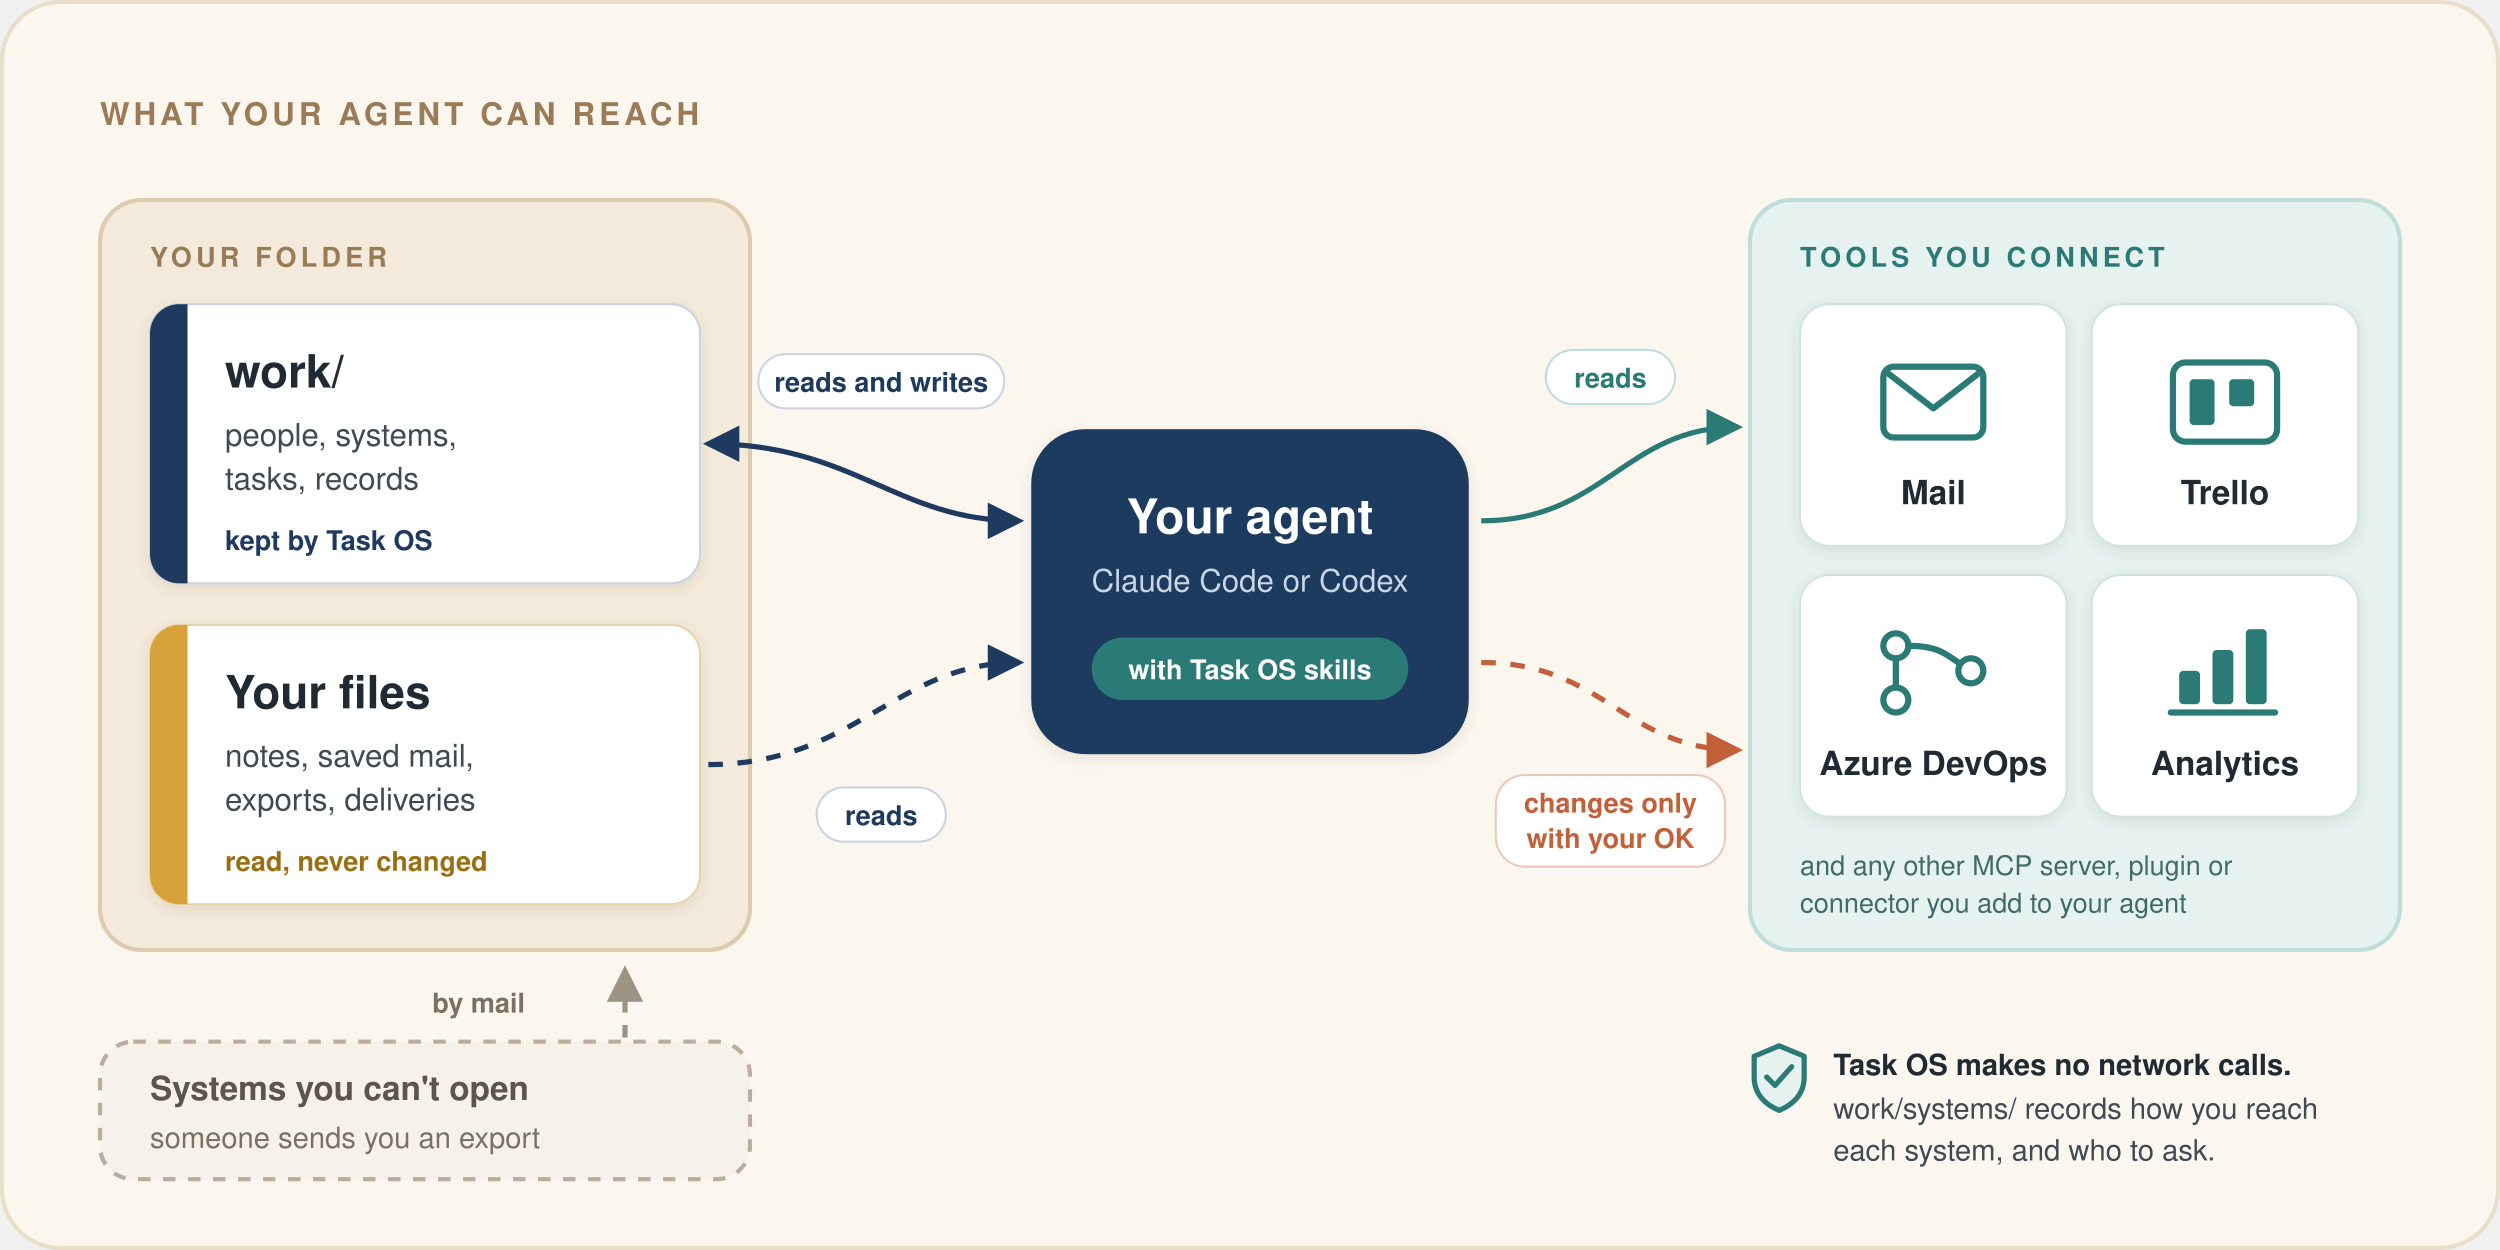
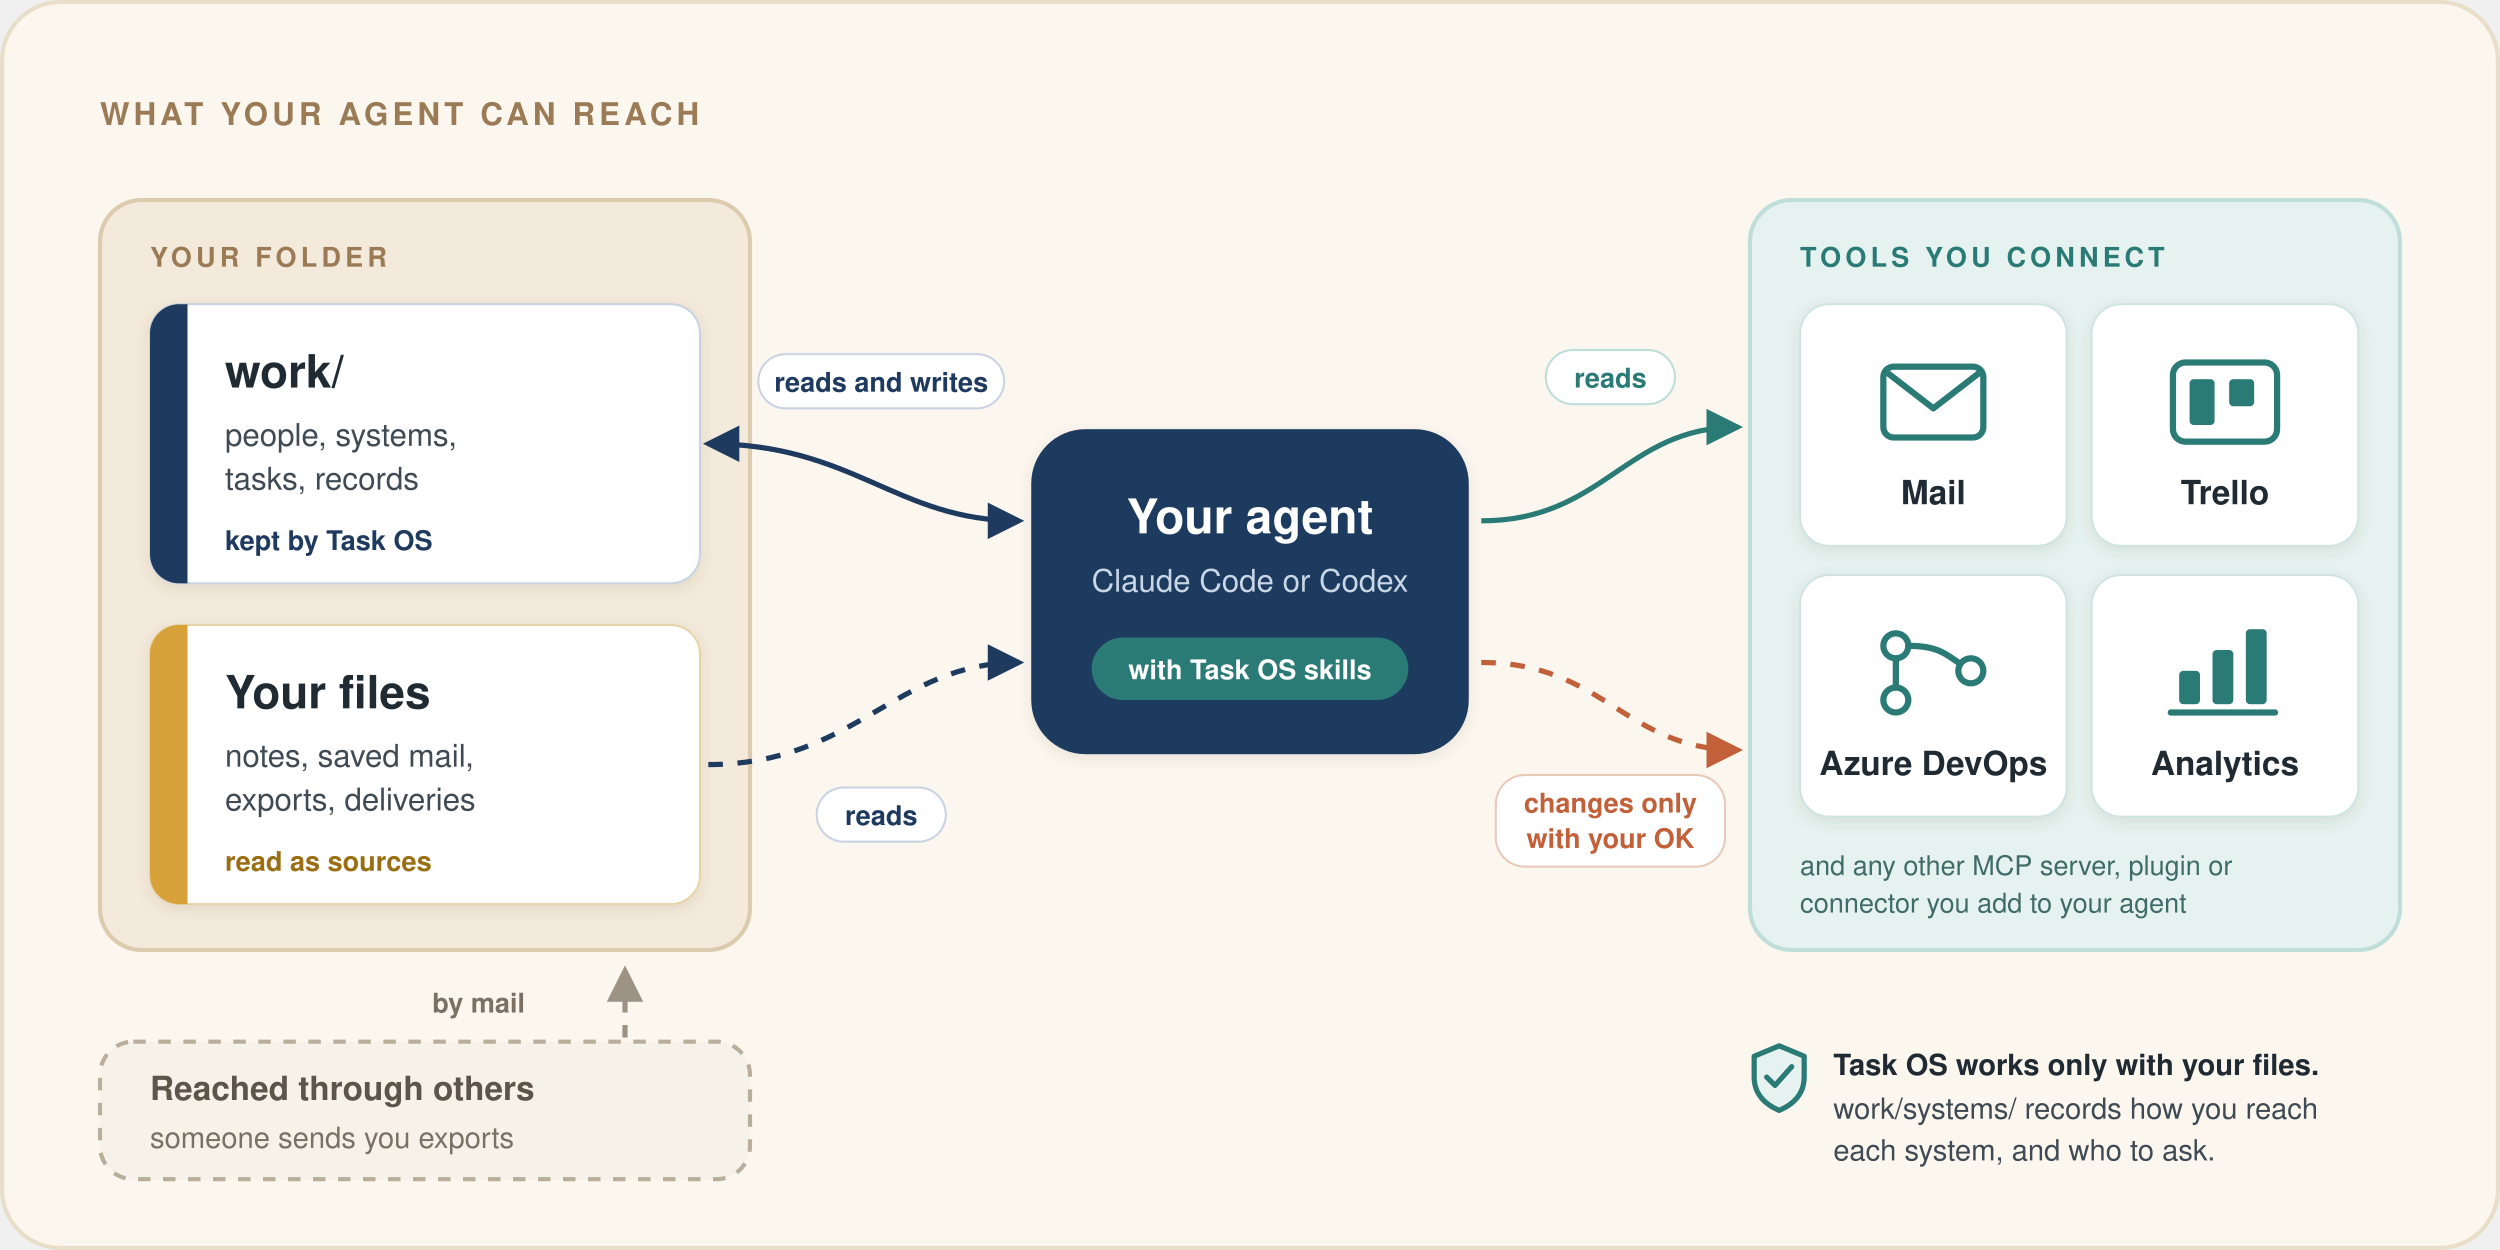
<svg xmlns="http://www.w3.org/2000/svg" viewBox="0 0 1200 600" width="1200" height="600" role="img" aria-labelledby="t d" font-family="'Segoe UI', system-ui, -apple-system, Helvetica, Arial, sans-serif">
  <defs>
    <marker id="aN" viewBox="0 0 10 10" refX="8.5" refY="5" markerWidth="7" markerHeight="7" orient="auto-start-reverse">
      <path d="M0 0 10 5 0 10z" fill="#1F3A5F" />
    </marker>
    <marker id="aT" viewBox="0 0 10 10" refX="8.5" refY="5" markerWidth="7" markerHeight="7" orient="auto-start-reverse">
      <path d="M0 0 10 5 0 10z" fill="#2A7A76" />
    </marker>
    <marker id="aR" viewBox="0 0 10 10" refX="8.5" refY="5" markerWidth="7" markerHeight="7" orient="auto-start-reverse">
      <path d="M0 0 10 5 0 10z" fill="#C2603A" />
    </marker>
    <marker id="aG" viewBox="0 0 10 10" refX="8.5" refY="5" markerWidth="7" markerHeight="7" orient="auto-start-reverse">
      <path d="M0 0 10 5 0 10z" fill="#9C9384" />
    </marker>
    <filter id="sh" x="-10%" y="-10%" width="120%" height="140%">
      <feDropShadow dx="0" dy="2" stdDeviation="3" flood-color="#5B4A30" flood-opacity="0.12" />
    </filter>
  </defs>
  <rect x="1" y="1" width="1198" height="598" rx="28" fill="#FBF7EF" stroke="#E9DEC9" stroke-width="2" />
  <text x="48" y="60" font-size="15" font-weight="700" letter-spacing="2" fill="#9A7B55">WHAT YOUR AGENT CAN REACH</text>
  <rect x="48" y="96" width="312" height="360" rx="20" fill="#F3EADB" stroke="#DCCBAE" stroke-width="2" />
  <text x="72" y="128" font-size="13" font-weight="700" letter-spacing="2" fill="#9A7B55">YOUR FOLDER</text>
  <g filter="url(#sh)">
    <rect x="72" y="146" width="264" height="134" rx="14" fill="#FFFFFF" stroke="#C9D3E1" />
    <rect x="72" y="300" width="264" height="134" rx="14" fill="#FFFFFF" stroke="#E7D3A8" />
  </g>
  <path d="M72 160a14 14 0 0 1 14-14h4v134h-4a14 14 0 0 1-14-14z" fill="#1F3A5F" />
  <path d="M72 314a14 14 0 0 1 14-14h4v134h-4a14 14 0 0 1-14-14z" fill="#D7A23A" />
  <g fill="#1F2A33">
    <text x="108" y="186" font-size="22" font-weight="700">work/</text>
    <text x="108" y="214" font-size="15" fill="#3F4A54">people, systems,</text>
    <text x="108" y="235" font-size="15" fill="#3F4A54">tasks, records</text>
    <text x="108" y="264" font-size="13" font-weight="600" fill="#1F3A5F">kept by Task OS</text>
    <text x="108" y="340" font-size="22" font-weight="700">Your files</text>
    <text x="108" y="368" font-size="15" fill="#3F4A54">notes, saved mail,</text>
    <text x="108" y="389" font-size="15" fill="#3F4A54">exports, deliveries</text>
-     <text x="108" y="418" font-size="13" font-weight="600" fill="#9A6F14">read, never changed</text>
+     <text x="108" y="418" font-size="13" font-weight="600" fill="#9A6F14">read as sources</text>
  </g>
  <rect x="48" y="500" width="312" height="66" rx="16" fill="#F6F2EA" stroke="#B9AE9B" stroke-width="2" stroke-dasharray="6 6" />
-   <text x="72" y="528" font-size="16" font-weight="700" fill="#5D554A">Systems you can't open</text>
-   <text x="72" y="551" font-size="14" fill="#7A7164">someone sends you an export</text>
+   <text x="72" y="528" font-size="16" font-weight="700" fill="#5D554A">Reached through others</text>
+   <text x="72" y="551" font-size="14" fill="#7A7164">someone sends you exports</text>
  <path d="M300 498V466" stroke="#9C9384" stroke-width="2.5" stroke-dasharray="6 6" marker-end="url(#aG)" />
  <text x="252" y="486" font-size="13" font-weight="600" fill="#7A7164" text-anchor="end">by mail</text>
  <g filter="url(#sh)">
    <rect x="495" y="206" width="210" height="156" rx="26" fill="#1F3A5F" />
  </g>
  <text x="600" y="256" font-size="23" font-weight="700" fill="#FFFFFF" text-anchor="middle">Your agent</text>
  <text x="600" y="284" font-size="15" fill="#C9D6E6" text-anchor="middle">Claude Code or Codex</text>
  <rect x="524" y="306" width="152" height="30" rx="15" fill="#2A7A76" />
  <text x="600" y="326" font-size="13" font-weight="700" fill="#FFFFFF" text-anchor="middle">with Task OS skills</text>
  <rect x="840" y="96" width="312" height="360" rx="20" fill="#E6F2F0" stroke="#BFDDD9" stroke-width="2" />
  <text x="864" y="128" font-size="13" font-weight="700" letter-spacing="2" fill="#2A7A76">TOOLS YOU CONNECT</text>
  <g filter="url(#sh)" fill="#FFFFFF" stroke="#CFE4E1">
    <rect x="864" y="146" width="128" height="116" rx="14" />
    <rect x="1004" y="146" width="128" height="116" rx="14" />
    <rect x="864" y="276" width="128" height="116" rx="14" />
    <rect x="1004" y="276" width="128" height="116" rx="14" />
  </g>
  <g transform="translate(928 192)" fill="none" stroke="#2A7A76" stroke-width="3" stroke-linejoin="round">
    <rect x="-24" y="-16" width="48" height="34" rx="5" />
    <path d="M-22-13 0 4 22-13" />
  </g>
  <g transform="translate(1068 192)">
    <rect x="-25" y="-18" width="50" height="38" rx="6" fill="none" stroke="#2A7A76" stroke-width="3" />
    <rect x="-17" y="-10" width="12" height="22" rx="2" fill="#2A7A76" />
    <rect x="2" y="-10" width="12" height="13" rx="2" fill="#2A7A76" />
  </g>
  <g transform="translate(928 322)" fill="none" stroke="#2A7A76" stroke-width="3" stroke-linecap="round">
    <circle cx="-18" cy="-12" r="6" />
    <circle cx="-18" cy="14" r="6" />
    <circle cx="18" cy="0" r="6" />
    <path d="M-18-6v14M-12-12c14 0 18 4 24 8" />
  </g>
  <g transform="translate(1068 322)" fill="#2A7A76">
    <rect x="-22" y="0" width="10" height="16" rx="2" />
    <rect x="-6" y="-10" width="10" height="26" rx="2" />
    <rect x="10" y="-20" width="10" height="36" rx="2" />
    <path d="M-26 20h50" stroke="#2A7A76" stroke-width="3" stroke-linecap="round" />
  </g>
  <g font-size="16" font-weight="700" fill="#1F2A33" text-anchor="middle">
    <text x="928" y="242">Mail</text>
    <text x="1068" y="242">Trello</text>
    <text x="928" y="372">Azure DevOps</text>
    <text x="1068" y="372">Analytics</text>
  </g>
  <text x="864" y="420" font-size="13" fill="#3F6B68">and any other MCP server, plugin or</text>
  <text x="864" y="438" font-size="13" fill="#3F6B68">connector you add to your agent</text>
  <g fill="none" stroke-width="2.5">
    <path d="M340 213C410 213 430 250 489 250" stroke="#1F3A5F" marker-start="url(#aN)" marker-end="url(#aN)" />
    <path d="M340 367C410 367 430 318 489 318" stroke="#1F3A5F" stroke-dasharray="7 7" marker-end="url(#aN)" />
    <path d="M711 250C770 250 780 205 834 205" stroke="#2A7A76" marker-end="url(#aT)" />
    <path d="M711 318C770 318 780 360 834 360" stroke="#C2603A" stroke-dasharray="7 7" marker-end="url(#aR)" />
  </g>
  <g font-size="13" font-weight="600" text-anchor="middle">
    <rect x="364" y="170" width="118" height="26" rx="13" fill="#FFFFFF" stroke="#C9D3E1" />
    <text x="423" y="188" fill="#1F3A5F">reads and writes</text>
    <rect x="392" y="378" width="62" height="26" rx="13" fill="#FFFFFF" stroke="#C9D3E1" />
    <text x="423" y="396" fill="#1F3A5F">reads</text>
    <rect x="742" y="168" width="62" height="26" rx="13" fill="#FFFFFF" stroke="#BFDDD9" />
    <text x="773" y="186" fill="#2A7A76">reads</text>
    <rect x="718" y="372" width="110" height="44" rx="14" fill="#FFFFFF" stroke="#E9C9B8" />
    <text x="773" y="390" fill="#C2603A">changes only</text>
    <text x="773" y="407" fill="#C2603A">with your OK</text>
  </g>
  <g transform="translate(840 500)">
    <path d="M14 2 26 7v10c0 8-5 13-12 16C7 30 2 25 2 17V7z" fill="#E6F2F0" stroke="#2A7A76" stroke-width="2.5" stroke-linejoin="round" />
    <path d="M8 17l4 4 8-9" fill="none" stroke="#2A7A76" stroke-width="2.5" stroke-linecap="round" stroke-linejoin="round" />
-     <text x="40" y="16" font-size="14" font-weight="700" fill="#1F2A33">Task OS makes no network calls.</text>
+     <text x="40" y="16" font-size="14" font-weight="700" fill="#1F2A33">Task OS works only with your files.</text>
    <text x="40" y="37" font-size="14" fill="#3F4A54">work/systems/ records how you reach</text>
    <text x="40" y="57" font-size="14" fill="#3F4A54">each system, and who to ask.</text>
  </g>
</svg>
